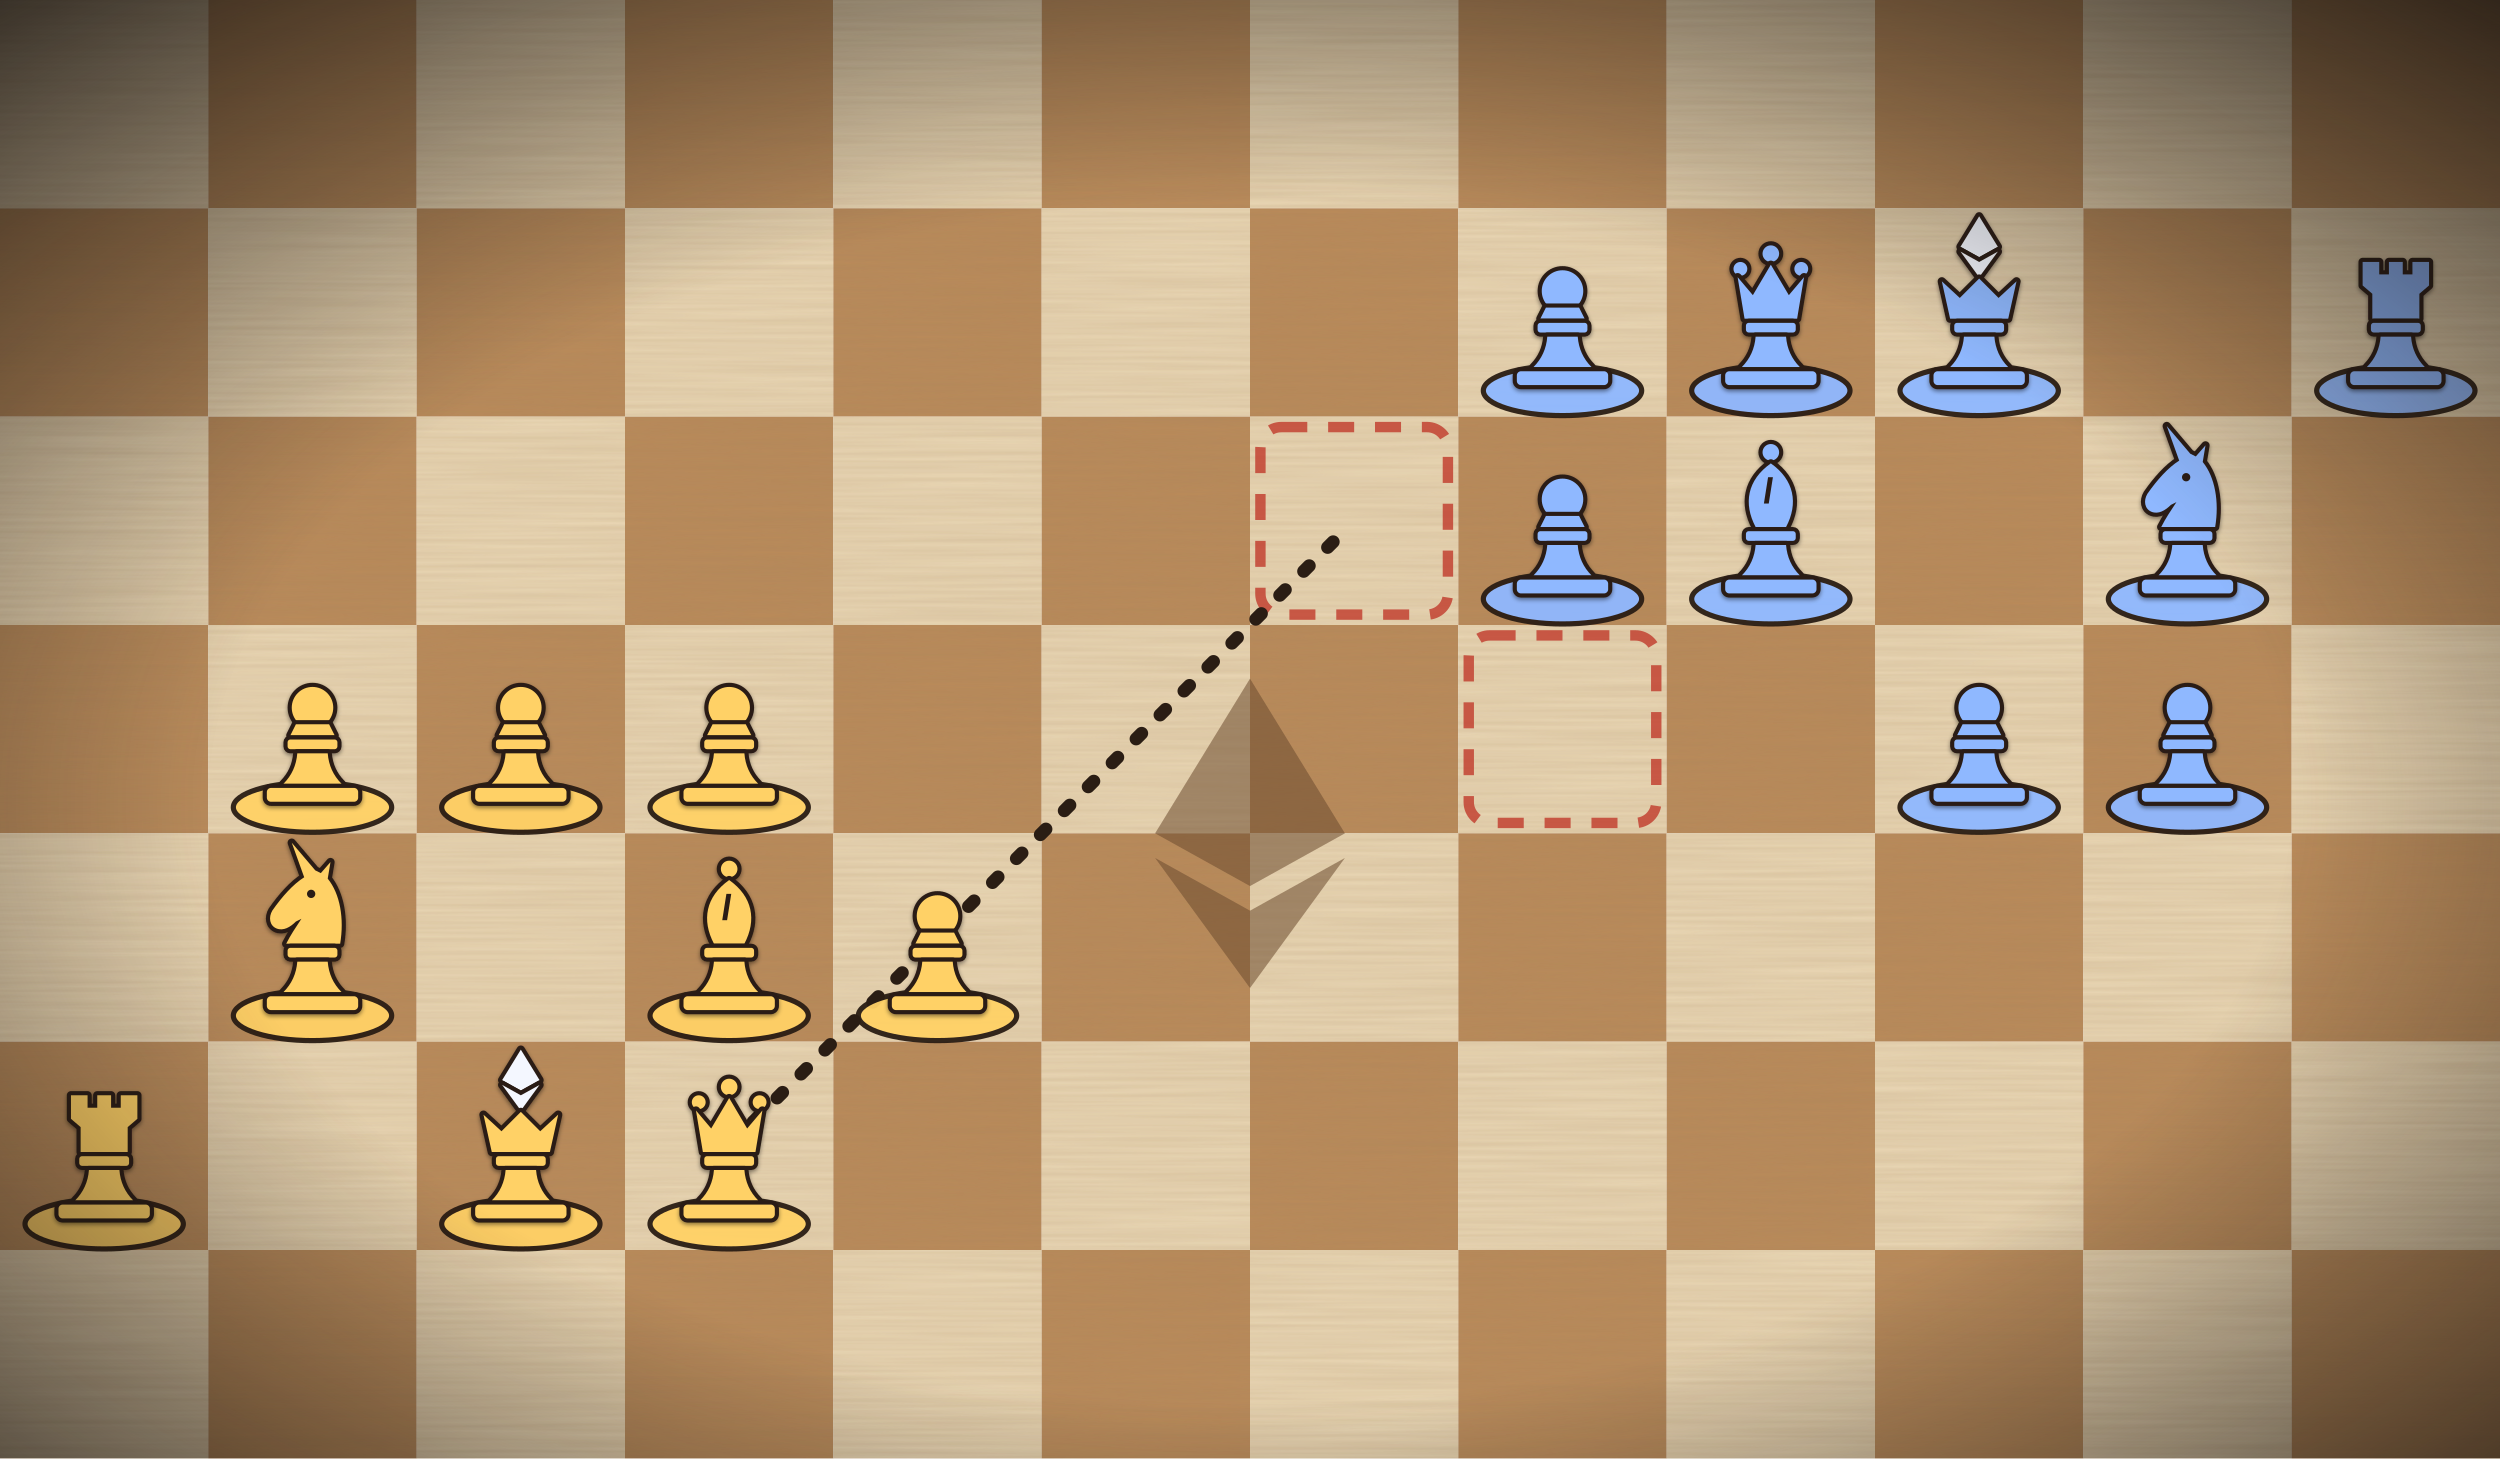
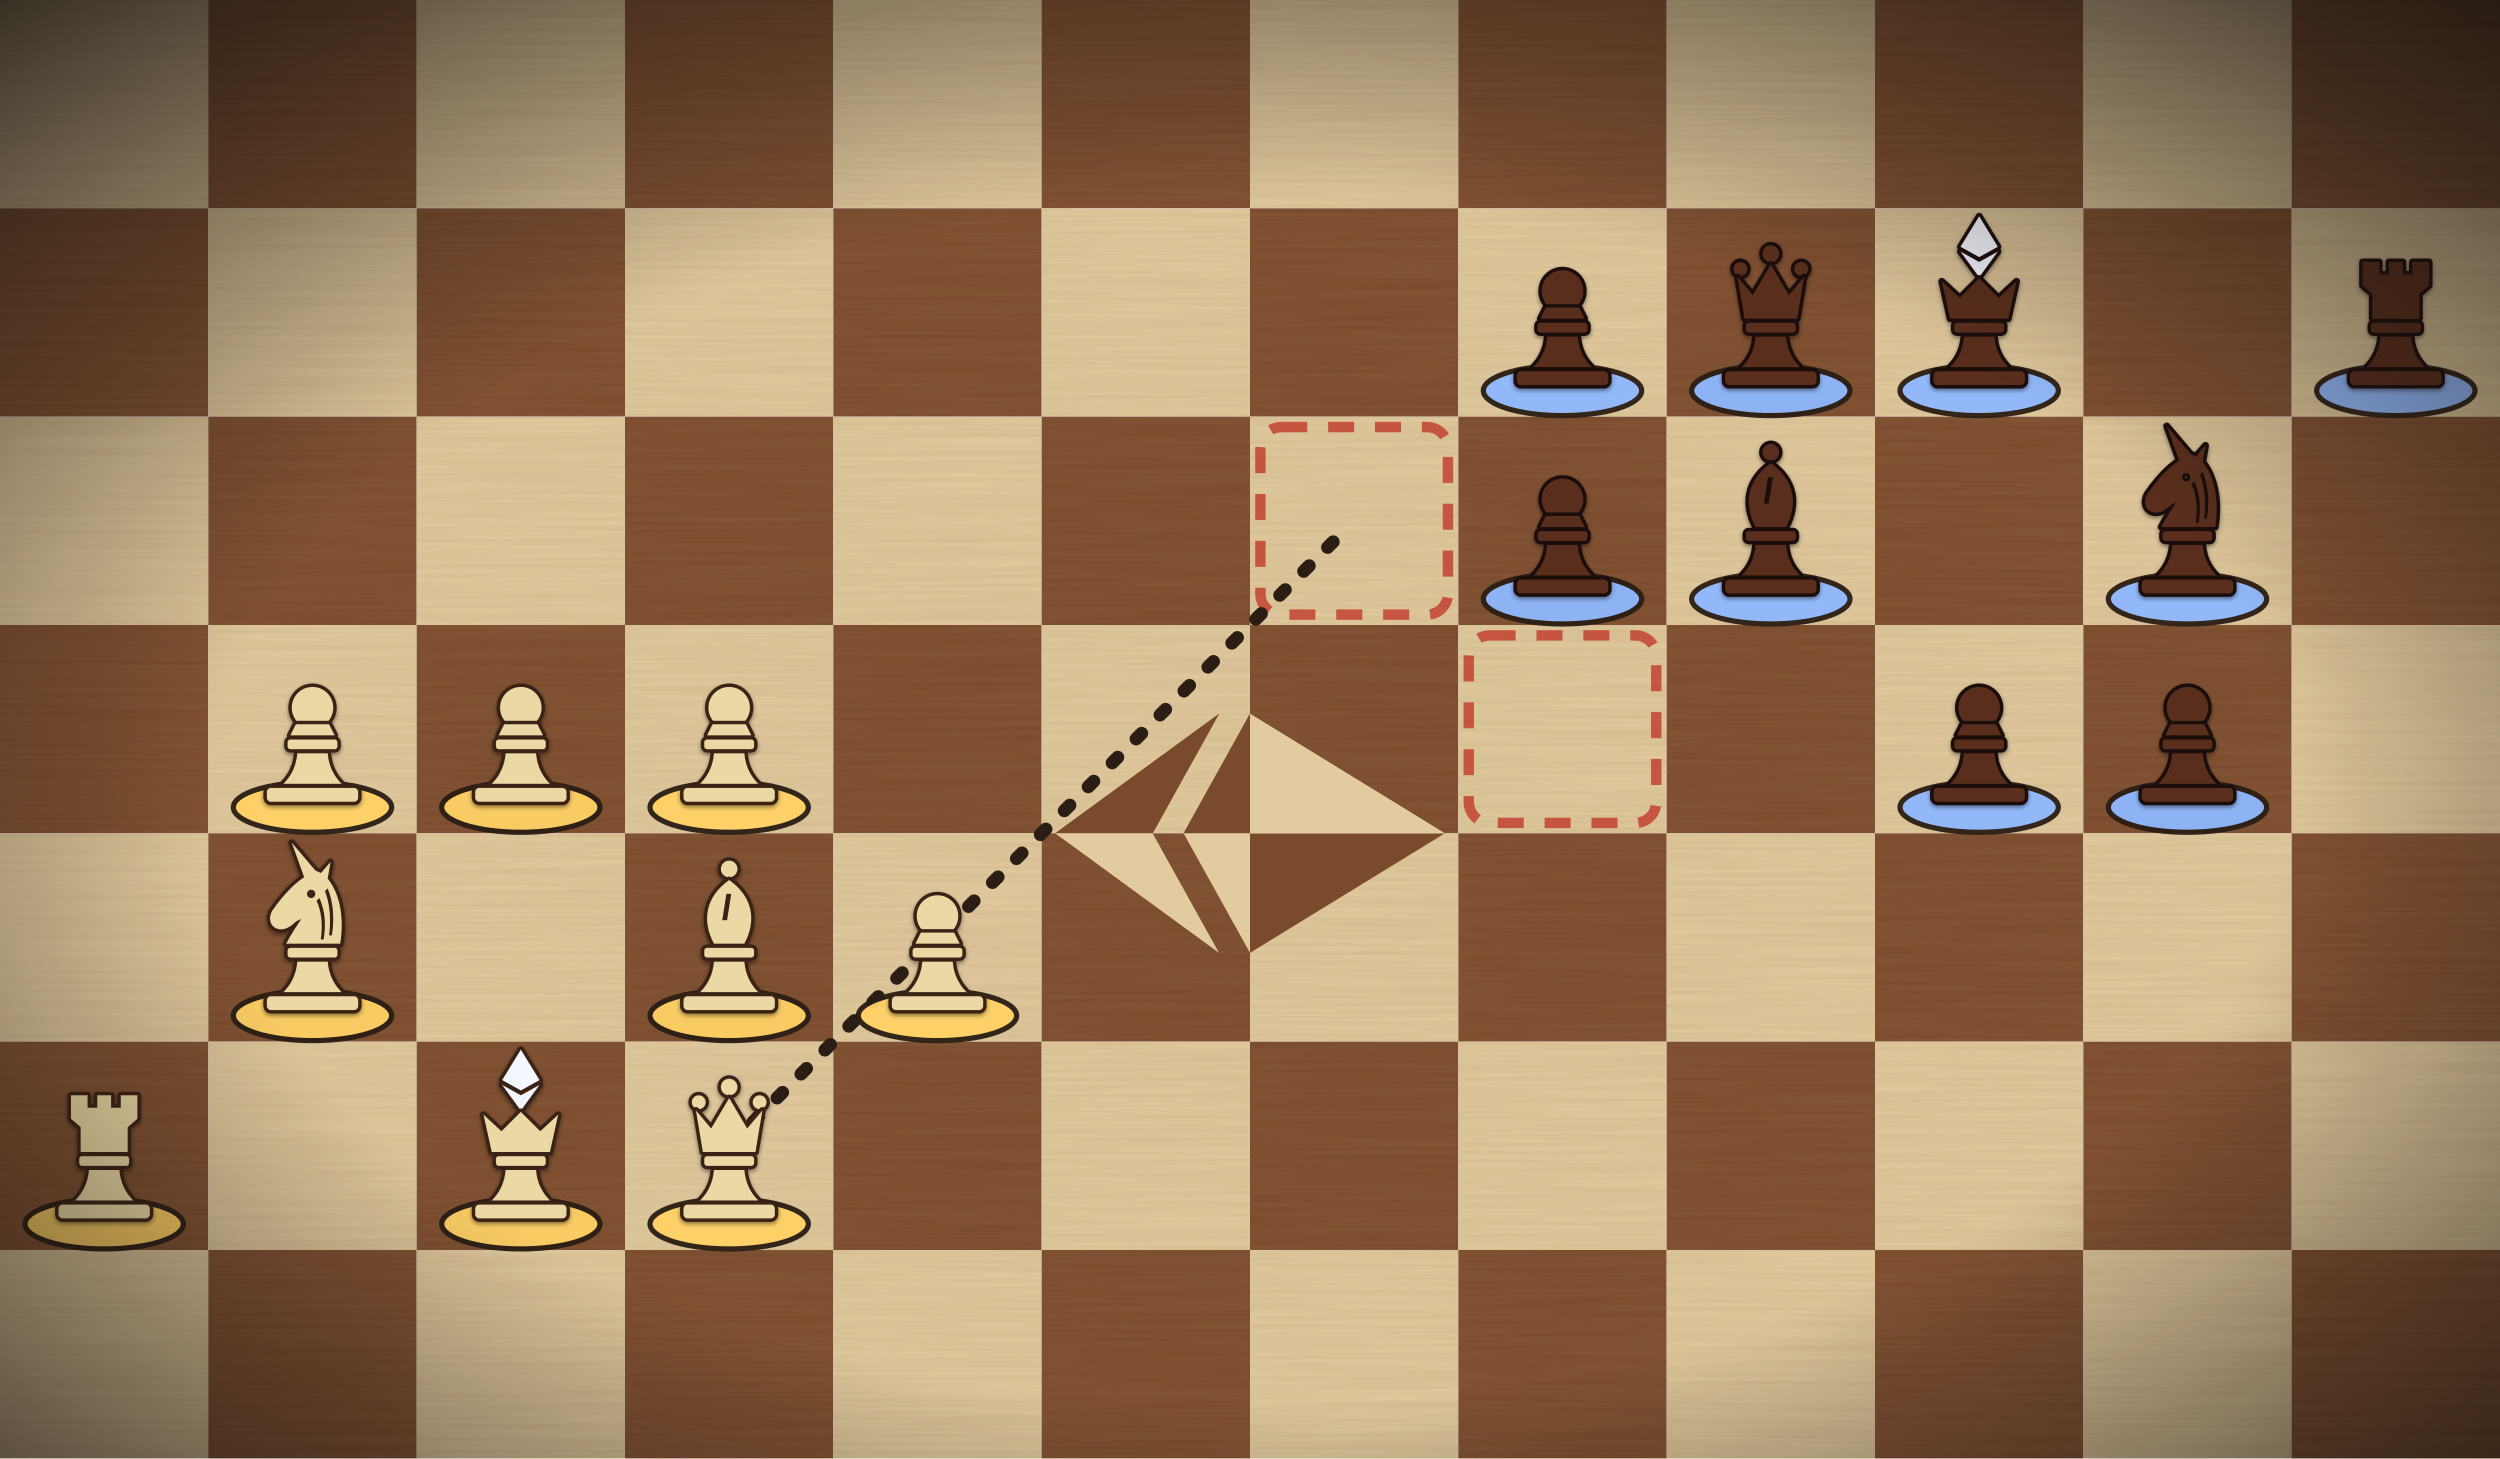
<svg xmlns="http://www.w3.org/2000/svg" width="960" height="560" viewBox="0 0 960 560">
  <defs>
    <symbol id="king" viewBox="0 0 256 256">
      <g class="prism">
        <path d="M128 4 L155 48 L128 63 L101 48 Z" />
        <path d="M101 55 L128 70 L155 55 L128 92 Z" />
      </g>
      <path d="M74 98 L100 122 L128 94 L156 122 L182 98 L170 152 L86 152 Z" />
      <rect x="92" y="158" width="72" height="14" rx="4" />
      <path d="M106 178 L150 178 Q152 204 170 222 L86 222 Q104 204 106 178 Z" />
      <rect x="62" y="228" width="132" height="20" rx="6" />
    </symbol>
    <symbol id="queen" viewBox="0 0 256 256">
      <circle cx="128" cy="58" r="12" />
      <circle cx="84" cy="80" r="10" />
      <circle cx="172" cy="80" r="10" />
      <path d="M80 92 L102 118 L128 74 L154 118 L176 92 L166 152 L90 152 Z" />
      <rect x="92" y="158" width="72" height="14" rx="4" />
      <path d="M106 178 L150 178 Q152 204 170 222 L86 222 Q104 204 106 178 Z" />
      <rect x="62" y="228" width="132" height="20" rx="6" />
    </symbol>
    <symbol id="rook" viewBox="0 0 256 256">
      <path d="M80 70 L104 70 L104 88 L118 88 L118 70 L138 70 L138 88 L152 88 L152 70 L176 70 L176 104 L162 116 L162 152 L94 152 L94 116 L80 104 Z" />
      <rect x="92" y="158" width="72" height="14" rx="4" />
      <path d="M106 178 L150 178 Q152 204 170 222 L86 222 Q104 204 106 178 Z" />
      <rect x="62" y="228" width="132" height="20" rx="6" />
    </symbol>
    <symbol id="bishop" viewBox="0 0 256 256">
      <circle cx="128" cy="44" r="12" />
      <path d="M128 60 C 162 84 168 118 150 152 L106 152 C 88 118 94 84 128 60 Z M131 80 L124 80 L118 118 L125 118 Z" fill-rule="evenodd" />
      <rect x="92" y="158" width="72" height="14" rx="4" />
      <path d="M106 178 L150 178 Q152 204 170 222 L86 222 Q104 204 106 178 Z" />
      <rect x="62" y="228" width="132" height="20" rx="6" />
    </symbol>
    <symbol id="knight" viewBox="0 0 256 256">
-       <path fill-rule="evenodd" d="M168 152 C 174 116 168 80 150 58 L 154 34 L 140 50 L 132 46 L 98 6 L 116 56 C 100 66 84 84 70 104 C 64 114 66 126 76 130 C 86 134 96 128 104 120 L 112 116 C 104 128 96 140 90 152 Z M126 74 a6 6 0 1 0 0.1 0 Z" />
+       <path fill-rule="evenodd" d="M168 152 C 174 116 168 80 150 58 L 154 34 L 140 50 L 132 46 L 98 6 L 116 56 C 100 66 84 84 70 104 C 64 114 66 126 76 130 C 86 134 96 128 104 120 L 112 116 C 104 128 96 140 90 152 Z M126 74 a6 6 0 1 0 0.1 0 Z M150 72 C 158 92 160 116 156 140 L 152 140 C 155 116 153 94 146 76 Z M138 86 C 146 104 148 124 144 146 L 140 146 C 143 124 141 106 134 90 Z" />
      <rect x="92" y="158" width="72" height="14" rx="4" />
      <path d="M106 178 L150 178 Q152 204 170 222 L86 222 Q104 204 106 178 Z" />
      <rect x="62" y="228" width="132" height="20" rx="6" />
    </symbol>
    <symbol id="pawn" viewBox="0 0 256 256">
      <circle cx="128" cy="112" r="30" />
      <path d="M104 136 L152 136 L160 152 L96 152 Z" />
      <rect x="92" y="158" width="72" height="14" rx="4" />
      <path d="M106 178 L150 178 Q152 204 170 222 L86 222 Q104 204 106 178 Z" />
      <rect x="62" y="228" width="132" height="20" rx="6" />
    </symbol>
    <radialGradient id="vig" cx="50%" cy="55%" r="75%">
      <stop offset="0.55" stop-color="#16110d" stop-opacity="0" />
      <stop offset="1" stop-color="#16110d" stop-opacity="0.85" />
    </radialGradient>
    <filter id="grain">
      <feTurbulence type="fractalNoise" baseFrequency="0.012 0.6" numOctaves="2" seed="7" />
      <feColorMatrix values="0 0 0 0 0.35  0 0 0 0 0.22  0 0 0 0 0.1  0 0 0 0.22 0" />
    </filter>
    <filter id="shadow" x="-20%" y="-20%" width="140%" height="160%">
      <feDropShadow dx="0" dy="3" stdDeviation="3" flood-color="#000" flood-opacity="0.45" />
    </filter>
  </defs>
-   <rect x="0" y="0" width="80" height="80" fill="#e9d6b4" />
-   <rect x="80" y="0" width="80" height="80" fill="#b98a5a" />
-   <rect x="160" y="0" width="80" height="80" fill="#e9d6b4" />
-   <rect x="240" y="0" width="80" height="80" fill="#b98a5a" />
-   <rect x="320" y="0" width="80" height="80" fill="#e9d6b4" />
-   <rect x="400" y="0" width="80" height="80" fill="#b98a5a" />
-   <rect x="480" y="0" width="80" height="80" fill="#e9d6b4" />
-   <rect x="560" y="0" width="80" height="80" fill="#b98a5a" />
-   <rect x="640" y="0" width="80" height="80" fill="#e9d6b4" />
-   <rect x="720" y="0" width="80" height="80" fill="#b98a5a" />
-   <rect x="800" y="0" width="80" height="80" fill="#e9d6b4" />
-   <rect x="880" y="0" width="80" height="80" fill="#b98a5a" />
-   <rect x="0" y="80" width="80" height="80" fill="#b98a5a" />
-   <rect x="80" y="80" width="80" height="80" fill="#e9d6b4" />
-   <rect x="160" y="80" width="80" height="80" fill="#b98a5a" />
-   <rect x="240" y="80" width="80" height="80" fill="#e9d6b4" />
-   <rect x="320" y="80" width="80" height="80" fill="#b98a5a" />
-   <rect x="400" y="80" width="80" height="80" fill="#e9d6b4" />
-   <rect x="480" y="80" width="80" height="80" fill="#b98a5a" />
-   <rect x="560" y="80" width="80" height="80" fill="#e9d6b4" />
-   <rect x="640" y="80" width="80" height="80" fill="#b98a5a" />
-   <rect x="720" y="80" width="80" height="80" fill="#e9d6b4" />
-   <rect x="800" y="80" width="80" height="80" fill="#b98a5a" />
-   <rect x="880" y="80" width="80" height="80" fill="#e9d6b4" />
-   <rect x="0" y="160" width="80" height="80" fill="#e9d6b4" />
-   <rect x="80" y="160" width="80" height="80" fill="#b98a5a" />
-   <rect x="160" y="160" width="80" height="80" fill="#e9d6b4" />
-   <rect x="240" y="160" width="80" height="80" fill="#b98a5a" />
-   <rect x="320" y="160" width="80" height="80" fill="#e9d6b4" />
-   <rect x="400" y="160" width="80" height="80" fill="#b98a5a" />
-   <rect x="480" y="160" width="80" height="80" fill="#e9d6b4" />
-   <rect x="560" y="160" width="80" height="80" fill="#b98a5a" />
-   <rect x="640" y="160" width="80" height="80" fill="#e9d6b4" />
-   <rect x="720" y="160" width="80" height="80" fill="#b98a5a" />
-   <rect x="800" y="160" width="80" height="80" fill="#e9d6b4" />
-   <rect x="880" y="160" width="80" height="80" fill="#b98a5a" />
-   <rect x="0" y="240" width="80" height="80" fill="#b98a5a" />
-   <rect x="80" y="240" width="80" height="80" fill="#e9d6b4" />
-   <rect x="160" y="240" width="80" height="80" fill="#b98a5a" />
-   <rect x="240" y="240" width="80" height="80" fill="#e9d6b4" />
-   <rect x="320" y="240" width="80" height="80" fill="#b98a5a" />
-   <rect x="400" y="240" width="80" height="80" fill="#e9d6b4" />
-   <rect x="480" y="240" width="80" height="80" fill="#b98a5a" />
-   <rect x="560" y="240" width="80" height="80" fill="#e9d6b4" />
-   <rect x="640" y="240" width="80" height="80" fill="#b98a5a" />
-   <rect x="720" y="240" width="80" height="80" fill="#e9d6b4" />
-   <rect x="800" y="240" width="80" height="80" fill="#b98a5a" />
-   <rect x="880" y="240" width="80" height="80" fill="#e9d6b4" />
-   <rect x="0" y="320" width="80" height="80" fill="#e9d6b4" />
-   <rect x="80" y="320" width="80" height="80" fill="#b98a5a" />
-   <rect x="160" y="320" width="80" height="80" fill="#e9d6b4" />
-   <rect x="240" y="320" width="80" height="80" fill="#b98a5a" />
-   <rect x="320" y="320" width="80" height="80" fill="#e9d6b4" />
-   <rect x="400" y="320" width="80" height="80" fill="#b98a5a" />
-   <rect x="480" y="320" width="80" height="80" fill="#e9d6b4" />
-   <rect x="560" y="320" width="80" height="80" fill="#b98a5a" />
-   <rect x="640" y="320" width="80" height="80" fill="#e9d6b4" />
-   <rect x="720" y="320" width="80" height="80" fill="#b98a5a" />
-   <rect x="800" y="320" width="80" height="80" fill="#e9d6b4" />
-   <rect x="880" y="320" width="80" height="80" fill="#b98a5a" />
-   <rect x="0" y="400" width="80" height="80" fill="#b98a5a" />
-   <rect x="80" y="400" width="80" height="80" fill="#e9d6b4" />
-   <rect x="160" y="400" width="80" height="80" fill="#b98a5a" />
-   <rect x="240" y="400" width="80" height="80" fill="#e9d6b4" />
-   <rect x="320" y="400" width="80" height="80" fill="#b98a5a" />
-   <rect x="400" y="400" width="80" height="80" fill="#e9d6b4" />
-   <rect x="480" y="400" width="80" height="80" fill="#b98a5a" />
-   <rect x="560" y="400" width="80" height="80" fill="#e9d6b4" />
-   <rect x="640" y="400" width="80" height="80" fill="#b98a5a" />
-   <rect x="720" y="400" width="80" height="80" fill="#e9d6b4" />
-   <rect x="800" y="400" width="80" height="80" fill="#b98a5a" />
-   <rect x="880" y="400" width="80" height="80" fill="#e9d6b4" />
-   <rect x="0" y="480" width="80" height="80" fill="#e9d6b4" />
-   <rect x="80" y="480" width="80" height="80" fill="#b98a5a" />
-   <rect x="160" y="480" width="80" height="80" fill="#e9d6b4" />
-   <rect x="240" y="480" width="80" height="80" fill="#b98a5a" />
-   <rect x="320" y="480" width="80" height="80" fill="#e9d6b4" />
-   <rect x="400" y="480" width="80" height="80" fill="#b98a5a" />
-   <rect x="480" y="480" width="80" height="80" fill="#e9d6b4" />
-   <rect x="560" y="480" width="80" height="80" fill="#b98a5a" />
-   <rect x="640" y="480" width="80" height="80" fill="#e9d6b4" />
-   <rect x="720" y="480" width="80" height="80" fill="#b98a5a" />
-   <rect x="800" y="480" width="80" height="80" fill="#e9d6b4" />
-   <rect x="880" y="480" width="80" height="80" fill="#b98a5a" />
+   <rect x="0" y="0" width="80" height="80" fill="#e2cba0" />
+   <rect x="80" y="0" width="80" height="80" fill="#7a4a2c" />
+   <rect x="160" y="0" width="80" height="80" fill="#e2cba0" />
+   <rect x="240" y="0" width="80" height="80" fill="#7a4a2c" />
+   <rect x="320" y="0" width="80" height="80" fill="#e2cba0" />
+   <rect x="400" y="0" width="80" height="80" fill="#7a4a2c" />
+   <rect x="480" y="0" width="80" height="80" fill="#e2cba0" />
+   <rect x="560" y="0" width="80" height="80" fill="#7a4a2c" />
+   <rect x="640" y="0" width="80" height="80" fill="#e2cba0" />
+   <rect x="720" y="0" width="80" height="80" fill="#7a4a2c" />
+   <rect x="800" y="0" width="80" height="80" fill="#e2cba0" />
+   <rect x="880" y="0" width="80" height="80" fill="#7a4a2c" />
+   <rect x="0" y="80" width="80" height="80" fill="#7a4a2c" />
+   <rect x="80" y="80" width="80" height="80" fill="#e2cba0" />
+   <rect x="160" y="80" width="80" height="80" fill="#7a4a2c" />
+   <rect x="240" y="80" width="80" height="80" fill="#e2cba0" />
+   <rect x="320" y="80" width="80" height="80" fill="#7a4a2c" />
+   <rect x="400" y="80" width="80" height="80" fill="#e2cba0" />
+   <rect x="480" y="80" width="80" height="80" fill="#7a4a2c" />
+   <rect x="560" y="80" width="80" height="80" fill="#e2cba0" />
+   <rect x="640" y="80" width="80" height="80" fill="#7a4a2c" />
+   <rect x="720" y="80" width="80" height="80" fill="#e2cba0" />
+   <rect x="800" y="80" width="80" height="80" fill="#7a4a2c" />
+   <rect x="880" y="80" width="80" height="80" fill="#e2cba0" />
+   <rect x="0" y="160" width="80" height="80" fill="#e2cba0" />
+   <rect x="80" y="160" width="80" height="80" fill="#7a4a2c" />
+   <rect x="160" y="160" width="80" height="80" fill="#e2cba0" />
+   <rect x="240" y="160" width="80" height="80" fill="#7a4a2c" />
+   <rect x="320" y="160" width="80" height="80" fill="#e2cba0" />
+   <rect x="400" y="160" width="80" height="80" fill="#7a4a2c" />
+   <rect x="480" y="160" width="80" height="80" fill="#e2cba0" />
+   <rect x="560" y="160" width="80" height="80" fill="#7a4a2c" />
+   <rect x="640" y="160" width="80" height="80" fill="#e2cba0" />
+   <rect x="720" y="160" width="80" height="80" fill="#7a4a2c" />
+   <rect x="800" y="160" width="80" height="80" fill="#e2cba0" />
+   <rect x="880" y="160" width="80" height="80" fill="#7a4a2c" />
+   <rect x="0" y="240" width="80" height="80" fill="#7a4a2c" />
+   <rect x="80" y="240" width="80" height="80" fill="#e2cba0" />
+   <rect x="160" y="240" width="80" height="80" fill="#7a4a2c" />
+   <rect x="240" y="240" width="80" height="80" fill="#e2cba0" />
+   <rect x="320" y="240" width="80" height="80" fill="#7a4a2c" />
+   <rect x="400" y="240" width="80" height="80" fill="#e2cba0" />
+   <rect x="480" y="240" width="80" height="80" fill="#7a4a2c" />
+   <rect x="560" y="240" width="80" height="80" fill="#e2cba0" />
+   <rect x="640" y="240" width="80" height="80" fill="#7a4a2c" />
+   <rect x="720" y="240" width="80" height="80" fill="#e2cba0" />
+   <rect x="800" y="240" width="80" height="80" fill="#7a4a2c" />
+   <rect x="880" y="240" width="80" height="80" fill="#e2cba0" />
+   <rect x="0" y="320" width="80" height="80" fill="#e2cba0" />
+   <rect x="80" y="320" width="80" height="80" fill="#7a4a2c" />
+   <rect x="160" y="320" width="80" height="80" fill="#e2cba0" />
+   <rect x="240" y="320" width="80" height="80" fill="#7a4a2c" />
+   <rect x="320" y="320" width="80" height="80" fill="#e2cba0" />
+   <rect x="400" y="320" width="80" height="80" fill="#7a4a2c" />
+   <rect x="480" y="320" width="80" height="80" fill="#e2cba0" />
+   <rect x="560" y="320" width="80" height="80" fill="#7a4a2c" />
+   <rect x="640" y="320" width="80" height="80" fill="#e2cba0" />
+   <rect x="720" y="320" width="80" height="80" fill="#7a4a2c" />
+   <rect x="800" y="320" width="80" height="80" fill="#e2cba0" />
+   <rect x="880" y="320" width="80" height="80" fill="#7a4a2c" />
+   <rect x="0" y="400" width="80" height="80" fill="#7a4a2c" />
+   <rect x="80" y="400" width="80" height="80" fill="#e2cba0" />
+   <rect x="160" y="400" width="80" height="80" fill="#7a4a2c" />
+   <rect x="240" y="400" width="80" height="80" fill="#e2cba0" />
+   <rect x="320" y="400" width="80" height="80" fill="#7a4a2c" />
+   <rect x="400" y="400" width="80" height="80" fill="#e2cba0" />
+   <rect x="480" y="400" width="80" height="80" fill="#7a4a2c" />
+   <rect x="560" y="400" width="80" height="80" fill="#e2cba0" />
+   <rect x="640" y="400" width="80" height="80" fill="#7a4a2c" />
+   <rect x="720" y="400" width="80" height="80" fill="#e2cba0" />
+   <rect x="800" y="400" width="80" height="80" fill="#7a4a2c" />
+   <rect x="880" y="400" width="80" height="80" fill="#e2cba0" />
+   <rect x="0" y="480" width="80" height="80" fill="#e2cba0" />
+   <rect x="80" y="480" width="80" height="80" fill="#7a4a2c" />
+   <rect x="160" y="480" width="80" height="80" fill="#e2cba0" />
+   <rect x="240" y="480" width="80" height="80" fill="#7a4a2c" />
+   <rect x="320" y="480" width="80" height="80" fill="#e2cba0" />
+   <rect x="400" y="480" width="80" height="80" fill="#7a4a2c" />
+   <rect x="480" y="480" width="80" height="80" fill="#e2cba0" />
+   <rect x="560" y="480" width="80" height="80" fill="#7a4a2c" />
+   <rect x="640" y="480" width="80" height="80" fill="#e2cba0" />
+   <rect x="720" y="480" width="80" height="80" fill="#7a4a2c" />
+   <rect x="800" y="480" width="80" height="80" fill="#e2cba0" />
+   <rect x="880" y="480" width="80" height="80" fill="#7a4a2c" />
  <rect width="960" height="560" filter="url(#grain)" />
-   <g transform="translate(480 320) scale(1.35) translate(-128 -48)" fill="#6b4a2e" opacity="0.55">
-     <path d="M128 4 L155 48 L128 63 L101 48 Z" />
-     <path d="M101 55 L128 70 L155 55 L128 92 Z" />
+   <clipPath id="onLight">
+     <rect x="400" y="240" width="80" height="80" />
+     <rect x="480" y="320" width="80" height="80" />
+   </clipPath>
+   <clipPath id="onDark">
+     <rect x="480" y="240" width="80" height="80" />
+     <rect x="400" y="320" width="80" height="80" />
+   </clipPath>
+   <g clip-path="url(#onLight)">
+     <g transform="translate(480 320) rotate(90) scale(1.7) translate(-128 -48)" fill="#7a4a2c">
+       <path d="M128 4 L155 48 L128 63 L101 48 Z" />
+       <path d="M128 4 L128 63 L101 48 Z" opacity="0.82" />
+       <path d="M101 55 L128 70 L155 55 L128 92 Z" />
+       <path d="M101 55 L128 70 L128 92 Z" opacity="0.82" />
+     </g>
+   </g>
+   <g clip-path="url(#onDark)">
+     <g transform="translate(480 320) rotate(90) scale(1.7) translate(-128 -48)" fill="#e2cba0">
+       <path d="M128 4 L155 48 L128 63 L101 48 Z" />
+       <path d="M128 4 L128 63 L101 48 Z" opacity="0.82" />
+       <path d="M101 55 L128 70 L155 55 L128 92 Z" />
+       <path d="M101 55 L128 70 L128 92 Z" opacity="0.82" />
+     </g>
  </g>
  <rect x="484" y="164" width="72" height="72" rx="8" fill="none" stroke="#c0392b" stroke-width="4" stroke-dasharray="10 8" opacity="0.8" />
  <rect x="564" y="244" width="72" height="72" rx="8" fill="none" stroke="#c0392b" stroke-width="4" stroke-dasharray="10 8" opacity="0.8" />
  <path d="M280.0 440.0 L512.0 208.0" stroke="#2a1d14" stroke-width="5" stroke-dasharray="3 10" stroke-linecap="round" fill="none" />
  <ellipse cx="200.0" cy="470" rx="30.4" ry="9.6" fill="#ffd166" opacity="0.95" stroke="#2a1d14" stroke-width="2" />
-   <g filter="url(#shadow)" transform="translate(166 402) scale(0.265625)" fill="#ffd166" stroke="#2a1d14" stroke-width="12" stroke-linejoin="round" paint-order="stroke">
+   <g filter="url(#shadow)" transform="translate(166 402) scale(0.265625)" fill="#ecd8a4" stroke="#3a2414" stroke-width="10" stroke-linejoin="round" paint-order="stroke">
    <g fill="#f4f7ff">
      <path d="M128 4 L155 48 L128 63 L101 48 Z" />
      <path d="M101 55 L128 70 L155 55 L128 92 Z" />
    </g>
    <path d="M74 98 L100 122 L128 94 L156 122 L182 98 L170 152 L86 152 Z" />
    <rect x="92" y="158" width="72" height="14" rx="4" />
    <path d="M106 178 L150 178 Q152 204 170 222 L86 222 Q104 204 106 178 Z" />
    <rect x="62" y="228" width="132" height="20" rx="6" />
  </g>
  <ellipse cx="280.0" cy="470" rx="30.4" ry="9.6" fill="#ffd166" opacity="0.95" stroke="#2a1d14" stroke-width="2" />
-   <g filter="url(#shadow)" transform="translate(246 402) scale(0.265625)" fill="#ffd166" stroke="#2a1d14" stroke-width="12" stroke-linejoin="round" paint-order="stroke">
+   <g filter="url(#shadow)" transform="translate(246 402) scale(0.265625)" fill="#ecd8a4" stroke="#3a2414" stroke-width="10" stroke-linejoin="round" paint-order="stroke">
    <circle cx="128" cy="58" r="12" />
    <circle cx="84" cy="80" r="10" />
    <circle cx="172" cy="80" r="10" />
    <path d="M80 92 L102 118 L128 74 L154 118 L176 92 L166 152 L90 152 Z" />
    <rect x="92" y="158" width="72" height="14" rx="4" />
    <path d="M106 178 L150 178 Q152 204 170 222 L86 222 Q104 204 106 178 Z" />
    <rect x="62" y="228" width="132" height="20" rx="6" />
  </g>
  <ellipse cx="120.0" cy="390" rx="30.4" ry="9.6" fill="#ffd166" opacity="0.95" stroke="#2a1d14" stroke-width="2" />
-   <g filter="url(#shadow)" transform="translate(86 322) scale(0.265625)" fill="#ffd166" stroke="#2a1d14" stroke-width="12" stroke-linejoin="round" paint-order="stroke">
-     <path fill-rule="evenodd" d="M168 152 C 174 116 168 80 150 58 L 154 34 L 140 50 L 132 46 L 98 6 L 116 56 C 100 66 84 84 70 104 C 64 114 66 126 76 130 C 86 134 96 128 104 120 L 112 116 C 104 128 96 140 90 152 Z M126 74 a6 6 0 1 0 0.1 0 Z" />
+   <g filter="url(#shadow)" transform="translate(86 322) scale(0.265625)" fill="#ecd8a4" stroke="#3a2414" stroke-width="10" stroke-linejoin="round" paint-order="stroke">
+     <path fill-rule="evenodd" d="M168 152 C 174 116 168 80 150 58 L 154 34 L 140 50 L 132 46 L 98 6 L 116 56 C 100 66 84 84 70 104 C 64 114 66 126 76 130 C 86 134 96 128 104 120 L 112 116 C 104 128 96 140 90 152 Z M126 74 a6 6 0 1 0 0.1 0 Z M150 72 C 158 92 160 116 156 140 L 152 140 C 155 116 153 94 146 76 Z M138 86 C 146 104 148 124 144 146 L 140 146 C 143 124 141 106 134 90 Z" />
    <rect x="92" y="158" width="72" height="14" rx="4" />
    <path d="M106 178 L150 178 Q152 204 170 222 L86 222 Q104 204 106 178 Z" />
    <rect x="62" y="228" width="132" height="20" rx="6" />
  </g>
  <ellipse cx="280.0" cy="390" rx="30.4" ry="9.6" fill="#ffd166" opacity="0.95" stroke="#2a1d14" stroke-width="2" />
-   <g filter="url(#shadow)" transform="translate(246 322) scale(0.265625)" fill="#ffd166" stroke="#2a1d14" stroke-width="12" stroke-linejoin="round" paint-order="stroke">
+   <g filter="url(#shadow)" transform="translate(246 322) scale(0.265625)" fill="#ecd8a4" stroke="#3a2414" stroke-width="10" stroke-linejoin="round" paint-order="stroke">
    <circle cx="128" cy="44" r="12" />
    <path d="M128 60 C 162 84 168 118 150 152 L106 152 C 88 118 94 84 128 60 Z M131 80 L124 80 L118 118 L125 118 Z" fill-rule="evenodd" />
    <rect x="92" y="158" width="72" height="14" rx="4" />
    <path d="M106 178 L150 178 Q152 204 170 222 L86 222 Q104 204 106 178 Z" />
    <rect x="62" y="228" width="132" height="20" rx="6" />
  </g>
  <ellipse cx="40.0" cy="470" rx="30.4" ry="9.6" fill="#ffd166" opacity="0.95" stroke="#2a1d14" stroke-width="2" />
-   <g filter="url(#shadow)" transform="translate(6 402) scale(0.265625)" fill="#ffd166" stroke="#2a1d14" stroke-width="12" stroke-linejoin="round" paint-order="stroke">
+   <g filter="url(#shadow)" transform="translate(6 402) scale(0.265625)" fill="#ecd8a4" stroke="#3a2414" stroke-width="10" stroke-linejoin="round" paint-order="stroke">
    <path d="M80 70 L104 70 L104 88 L118 88 L118 70 L138 70 L138 88 L152 88 L152 70 L176 70 L176 104 L162 116 L162 152 L94 152 L94 116 L80 104 Z" />
    <rect x="92" y="158" width="72" height="14" rx="4" />
    <path d="M106 178 L150 178 Q152 204 170 222 L86 222 Q104 204 106 178 Z" />
    <rect x="62" y="228" width="132" height="20" rx="6" />
  </g>
  <ellipse cx="120.0" cy="310" rx="30.4" ry="9.6" fill="#ffd166" opacity="0.95" stroke="#2a1d14" stroke-width="2" />
-   <g filter="url(#shadow)" transform="translate(86 242) scale(0.265625)" fill="#ffd166" stroke="#2a1d14" stroke-width="12" stroke-linejoin="round" paint-order="stroke">
+   <g filter="url(#shadow)" transform="translate(86 242) scale(0.265625)" fill="#ecd8a4" stroke="#3a2414" stroke-width="10" stroke-linejoin="round" paint-order="stroke">
    <circle cx="128" cy="112" r="30" />
    <path d="M104 136 L152 136 L160 152 L96 152 Z" />
    <rect x="92" y="158" width="72" height="14" rx="4" />
    <path d="M106 178 L150 178 Q152 204 170 222 L86 222 Q104 204 106 178 Z" />
    <rect x="62" y="228" width="132" height="20" rx="6" />
  </g>
  <ellipse cx="200.0" cy="310" rx="30.4" ry="9.6" fill="#ffd166" opacity="0.95" stroke="#2a1d14" stroke-width="2" />
-   <g filter="url(#shadow)" transform="translate(166 242) scale(0.265625)" fill="#ffd166" stroke="#2a1d14" stroke-width="12" stroke-linejoin="round" paint-order="stroke">
+   <g filter="url(#shadow)" transform="translate(166 242) scale(0.265625)" fill="#ecd8a4" stroke="#3a2414" stroke-width="10" stroke-linejoin="round" paint-order="stroke">
    <circle cx="128" cy="112" r="30" />
    <path d="M104 136 L152 136 L160 152 L96 152 Z" />
    <rect x="92" y="158" width="72" height="14" rx="4" />
    <path d="M106 178 L150 178 Q152 204 170 222 L86 222 Q104 204 106 178 Z" />
    <rect x="62" y="228" width="132" height="20" rx="6" />
  </g>
  <ellipse cx="280.0" cy="310" rx="30.4" ry="9.6" fill="#ffd166" opacity="0.95" stroke="#2a1d14" stroke-width="2" />
-   <g filter="url(#shadow)" transform="translate(246 242) scale(0.265625)" fill="#ffd166" stroke="#2a1d14" stroke-width="12" stroke-linejoin="round" paint-order="stroke">
+   <g filter="url(#shadow)" transform="translate(246 242) scale(0.265625)" fill="#ecd8a4" stroke="#3a2414" stroke-width="10" stroke-linejoin="round" paint-order="stroke">
    <circle cx="128" cy="112" r="30" />
    <path d="M104 136 L152 136 L160 152 L96 152 Z" />
    <rect x="92" y="158" width="72" height="14" rx="4" />
    <path d="M106 178 L150 178 Q152 204 170 222 L86 222 Q104 204 106 178 Z" />
    <rect x="62" y="228" width="132" height="20" rx="6" />
  </g>
  <ellipse cx="360.0" cy="390" rx="30.4" ry="9.6" fill="#ffd166" opacity="0.95" stroke="#2a1d14" stroke-width="2" />
-   <g filter="url(#shadow)" transform="translate(326 322) scale(0.265625)" fill="#ffd166" stroke="#2a1d14" stroke-width="12" stroke-linejoin="round" paint-order="stroke">
+   <g filter="url(#shadow)" transform="translate(326 322) scale(0.265625)" fill="#ecd8a4" stroke="#3a2414" stroke-width="10" stroke-linejoin="round" paint-order="stroke">
    <circle cx="128" cy="112" r="30" />
    <path d="M104 136 L152 136 L160 152 L96 152 Z" />
    <rect x="92" y="158" width="72" height="14" rx="4" />
    <path d="M106 178 L150 178 Q152 204 170 222 L86 222 Q104 204 106 178 Z" />
    <rect x="62" y="228" width="132" height="20" rx="6" />
  </g>
  <ellipse cx="760.0" cy="150" rx="30.4" ry="9.6" fill="#8fb8ff" opacity="0.95" stroke="#2a1d14" stroke-width="2" />
-   <g filter="url(#shadow)" transform="translate(726 82) scale(0.265625)" fill="#8fb8ff" stroke="#2a1d14" stroke-width="12" stroke-linejoin="round" paint-order="stroke">
+   <g filter="url(#shadow)" transform="translate(726 82) scale(0.265625)" fill="#5a2f1c" stroke="#1a0e08" stroke-width="10" stroke-linejoin="round" paint-order="stroke">
    <g fill="#f4f7ff">
      <path d="M128 4 L155 48 L128 63 L101 48 Z" />
      <path d="M101 55 L128 70 L155 55 L128 92 Z" />
    </g>
    <path d="M74 98 L100 122 L128 94 L156 122 L182 98 L170 152 L86 152 Z" />
    <rect x="92" y="158" width="72" height="14" rx="4" />
    <path d="M106 178 L150 178 Q152 204 170 222 L86 222 Q104 204 106 178 Z" />
    <rect x="62" y="228" width="132" height="20" rx="6" />
  </g>
  <ellipse cx="680.0" cy="150" rx="30.4" ry="9.6" fill="#8fb8ff" opacity="0.95" stroke="#2a1d14" stroke-width="2" />
-   <g filter="url(#shadow)" transform="translate(646 82) scale(0.265625)" fill="#8fb8ff" stroke="#2a1d14" stroke-width="12" stroke-linejoin="round" paint-order="stroke">
+   <g filter="url(#shadow)" transform="translate(646 82) scale(0.265625)" fill="#5a2f1c" stroke="#1a0e08" stroke-width="10" stroke-linejoin="round" paint-order="stroke">
    <circle cx="128" cy="58" r="12" />
    <circle cx="84" cy="80" r="10" />
    <circle cx="172" cy="80" r="10" />
    <path d="M80 92 L102 118 L128 74 L154 118 L176 92 L166 152 L90 152 Z" />
    <rect x="92" y="158" width="72" height="14" rx="4" />
    <path d="M106 178 L150 178 Q152 204 170 222 L86 222 Q104 204 106 178 Z" />
    <rect x="62" y="228" width="132" height="20" rx="6" />
  </g>
  <ellipse cx="840.0" cy="230" rx="30.4" ry="9.6" fill="#8fb8ff" opacity="0.95" stroke="#2a1d14" stroke-width="2" />
-   <g filter="url(#shadow)" transform="translate(806 162) scale(0.265625)" fill="#8fb8ff" stroke="#2a1d14" stroke-width="12" stroke-linejoin="round" paint-order="stroke">
-     <path fill-rule="evenodd" d="M168 152 C 174 116 168 80 150 58 L 154 34 L 140 50 L 132 46 L 98 6 L 116 56 C 100 66 84 84 70 104 C 64 114 66 126 76 130 C 86 134 96 128 104 120 L 112 116 C 104 128 96 140 90 152 Z M126 74 a6 6 0 1 0 0.1 0 Z" />
+   <g filter="url(#shadow)" transform="translate(806 162) scale(0.265625)" fill="#5a2f1c" stroke="#1a0e08" stroke-width="10" stroke-linejoin="round" paint-order="stroke">
+     <path fill-rule="evenodd" d="M168 152 C 174 116 168 80 150 58 L 154 34 L 140 50 L 132 46 L 98 6 L 116 56 C 100 66 84 84 70 104 C 64 114 66 126 76 130 C 86 134 96 128 104 120 L 112 116 C 104 128 96 140 90 152 Z M126 74 a6 6 0 1 0 0.1 0 Z M150 72 C 158 92 160 116 156 140 L 152 140 C 155 116 153 94 146 76 Z M138 86 C 146 104 148 124 144 146 L 140 146 C 143 124 141 106 134 90 Z" />
    <rect x="92" y="158" width="72" height="14" rx="4" />
    <path d="M106 178 L150 178 Q152 204 170 222 L86 222 Q104 204 106 178 Z" />
    <rect x="62" y="228" width="132" height="20" rx="6" />
  </g>
  <ellipse cx="920.0" cy="150" rx="30.4" ry="9.6" fill="#8fb8ff" opacity="0.95" stroke="#2a1d14" stroke-width="2" />
-   <g filter="url(#shadow)" transform="translate(886 82) scale(0.265625)" fill="#8fb8ff" stroke="#2a1d14" stroke-width="12" stroke-linejoin="round" paint-order="stroke">
+   <g filter="url(#shadow)" transform="translate(886 82) scale(0.265625)" fill="#5a2f1c" stroke="#1a0e08" stroke-width="10" stroke-linejoin="round" paint-order="stroke">
    <path d="M80 70 L104 70 L104 88 L118 88 L118 70 L138 70 L138 88 L152 88 L152 70 L176 70 L176 104 L162 116 L162 152 L94 152 L94 116 L80 104 Z" />
    <rect x="92" y="158" width="72" height="14" rx="4" />
    <path d="M106 178 L150 178 Q152 204 170 222 L86 222 Q104 204 106 178 Z" />
    <rect x="62" y="228" width="132" height="20" rx="6" />
  </g>
  <ellipse cx="680.0" cy="230" rx="30.4" ry="9.6" fill="#8fb8ff" opacity="0.95" stroke="#2a1d14" stroke-width="2" />
-   <g filter="url(#shadow)" transform="translate(646 162) scale(0.265625)" fill="#8fb8ff" stroke="#2a1d14" stroke-width="12" stroke-linejoin="round" paint-order="stroke">
+   <g filter="url(#shadow)" transform="translate(646 162) scale(0.265625)" fill="#5a2f1c" stroke="#1a0e08" stroke-width="10" stroke-linejoin="round" paint-order="stroke">
    <circle cx="128" cy="44" r="12" />
    <path d="M128 60 C 162 84 168 118 150 152 L106 152 C 88 118 94 84 128 60 Z M131 80 L124 80 L118 118 L125 118 Z" fill-rule="evenodd" />
    <rect x="92" y="158" width="72" height="14" rx="4" />
    <path d="M106 178 L150 178 Q152 204 170 222 L86 222 Q104 204 106 178 Z" />
    <rect x="62" y="228" width="132" height="20" rx="6" />
  </g>
  <ellipse cx="600.0" cy="230" rx="30.4" ry="9.6" fill="#8fb8ff" opacity="0.95" stroke="#2a1d14" stroke-width="2" />
-   <g filter="url(#shadow)" transform="translate(566 162) scale(0.265625)" fill="#8fb8ff" stroke="#2a1d14" stroke-width="12" stroke-linejoin="round" paint-order="stroke">
+   <g filter="url(#shadow)" transform="translate(566 162) scale(0.265625)" fill="#5a2f1c" stroke="#1a0e08" stroke-width="10" stroke-linejoin="round" paint-order="stroke">
    <circle cx="128" cy="112" r="30" />
    <path d="M104 136 L152 136 L160 152 L96 152 Z" />
    <rect x="92" y="158" width="72" height="14" rx="4" />
    <path d="M106 178 L150 178 Q152 204 170 222 L86 222 Q104 204 106 178 Z" />
    <rect x="62" y="228" width="132" height="20" rx="6" />
  </g>
  <ellipse cx="760.0" cy="310" rx="30.4" ry="9.6" fill="#8fb8ff" opacity="0.95" stroke="#2a1d14" stroke-width="2" />
-   <g filter="url(#shadow)" transform="translate(726 242) scale(0.265625)" fill="#8fb8ff" stroke="#2a1d14" stroke-width="12" stroke-linejoin="round" paint-order="stroke">
+   <g filter="url(#shadow)" transform="translate(726 242) scale(0.265625)" fill="#5a2f1c" stroke="#1a0e08" stroke-width="10" stroke-linejoin="round" paint-order="stroke">
    <circle cx="128" cy="112" r="30" />
    <path d="M104 136 L152 136 L160 152 L96 152 Z" />
    <rect x="92" y="158" width="72" height="14" rx="4" />
    <path d="M106 178 L150 178 Q152 204 170 222 L86 222 Q104 204 106 178 Z" />
    <rect x="62" y="228" width="132" height="20" rx="6" />
  </g>
  <ellipse cx="840.0" cy="310" rx="30.4" ry="9.6" fill="#8fb8ff" opacity="0.95" stroke="#2a1d14" stroke-width="2" />
-   <g filter="url(#shadow)" transform="translate(806 242) scale(0.265625)" fill="#8fb8ff" stroke="#2a1d14" stroke-width="12" stroke-linejoin="round" paint-order="stroke">
+   <g filter="url(#shadow)" transform="translate(806 242) scale(0.265625)" fill="#5a2f1c" stroke="#1a0e08" stroke-width="10" stroke-linejoin="round" paint-order="stroke">
    <circle cx="128" cy="112" r="30" />
    <path d="M104 136 L152 136 L160 152 L96 152 Z" />
    <rect x="92" y="158" width="72" height="14" rx="4" />
    <path d="M106 178 L150 178 Q152 204 170 222 L86 222 Q104 204 106 178 Z" />
    <rect x="62" y="228" width="132" height="20" rx="6" />
  </g>
  <ellipse cx="600.0" cy="150" rx="30.4" ry="9.6" fill="#8fb8ff" opacity="0.95" stroke="#2a1d14" stroke-width="2" />
-   <g filter="url(#shadow)" transform="translate(566 82) scale(0.265625)" fill="#8fb8ff" stroke="#2a1d14" stroke-width="12" stroke-linejoin="round" paint-order="stroke">
+   <g filter="url(#shadow)" transform="translate(566 82) scale(0.265625)" fill="#5a2f1c" stroke="#1a0e08" stroke-width="10" stroke-linejoin="round" paint-order="stroke">
    <circle cx="128" cy="112" r="30" />
    <path d="M104 136 L152 136 L160 152 L96 152 Z" />
    <rect x="92" y="158" width="72" height="14" rx="4" />
    <path d="M106 178 L150 178 Q152 204 170 222 L86 222 Q104 204 106 178 Z" />
    <rect x="62" y="228" width="132" height="20" rx="6" />
  </g>
  <rect width="960" height="560" fill="url(#vig)" />
</svg>
